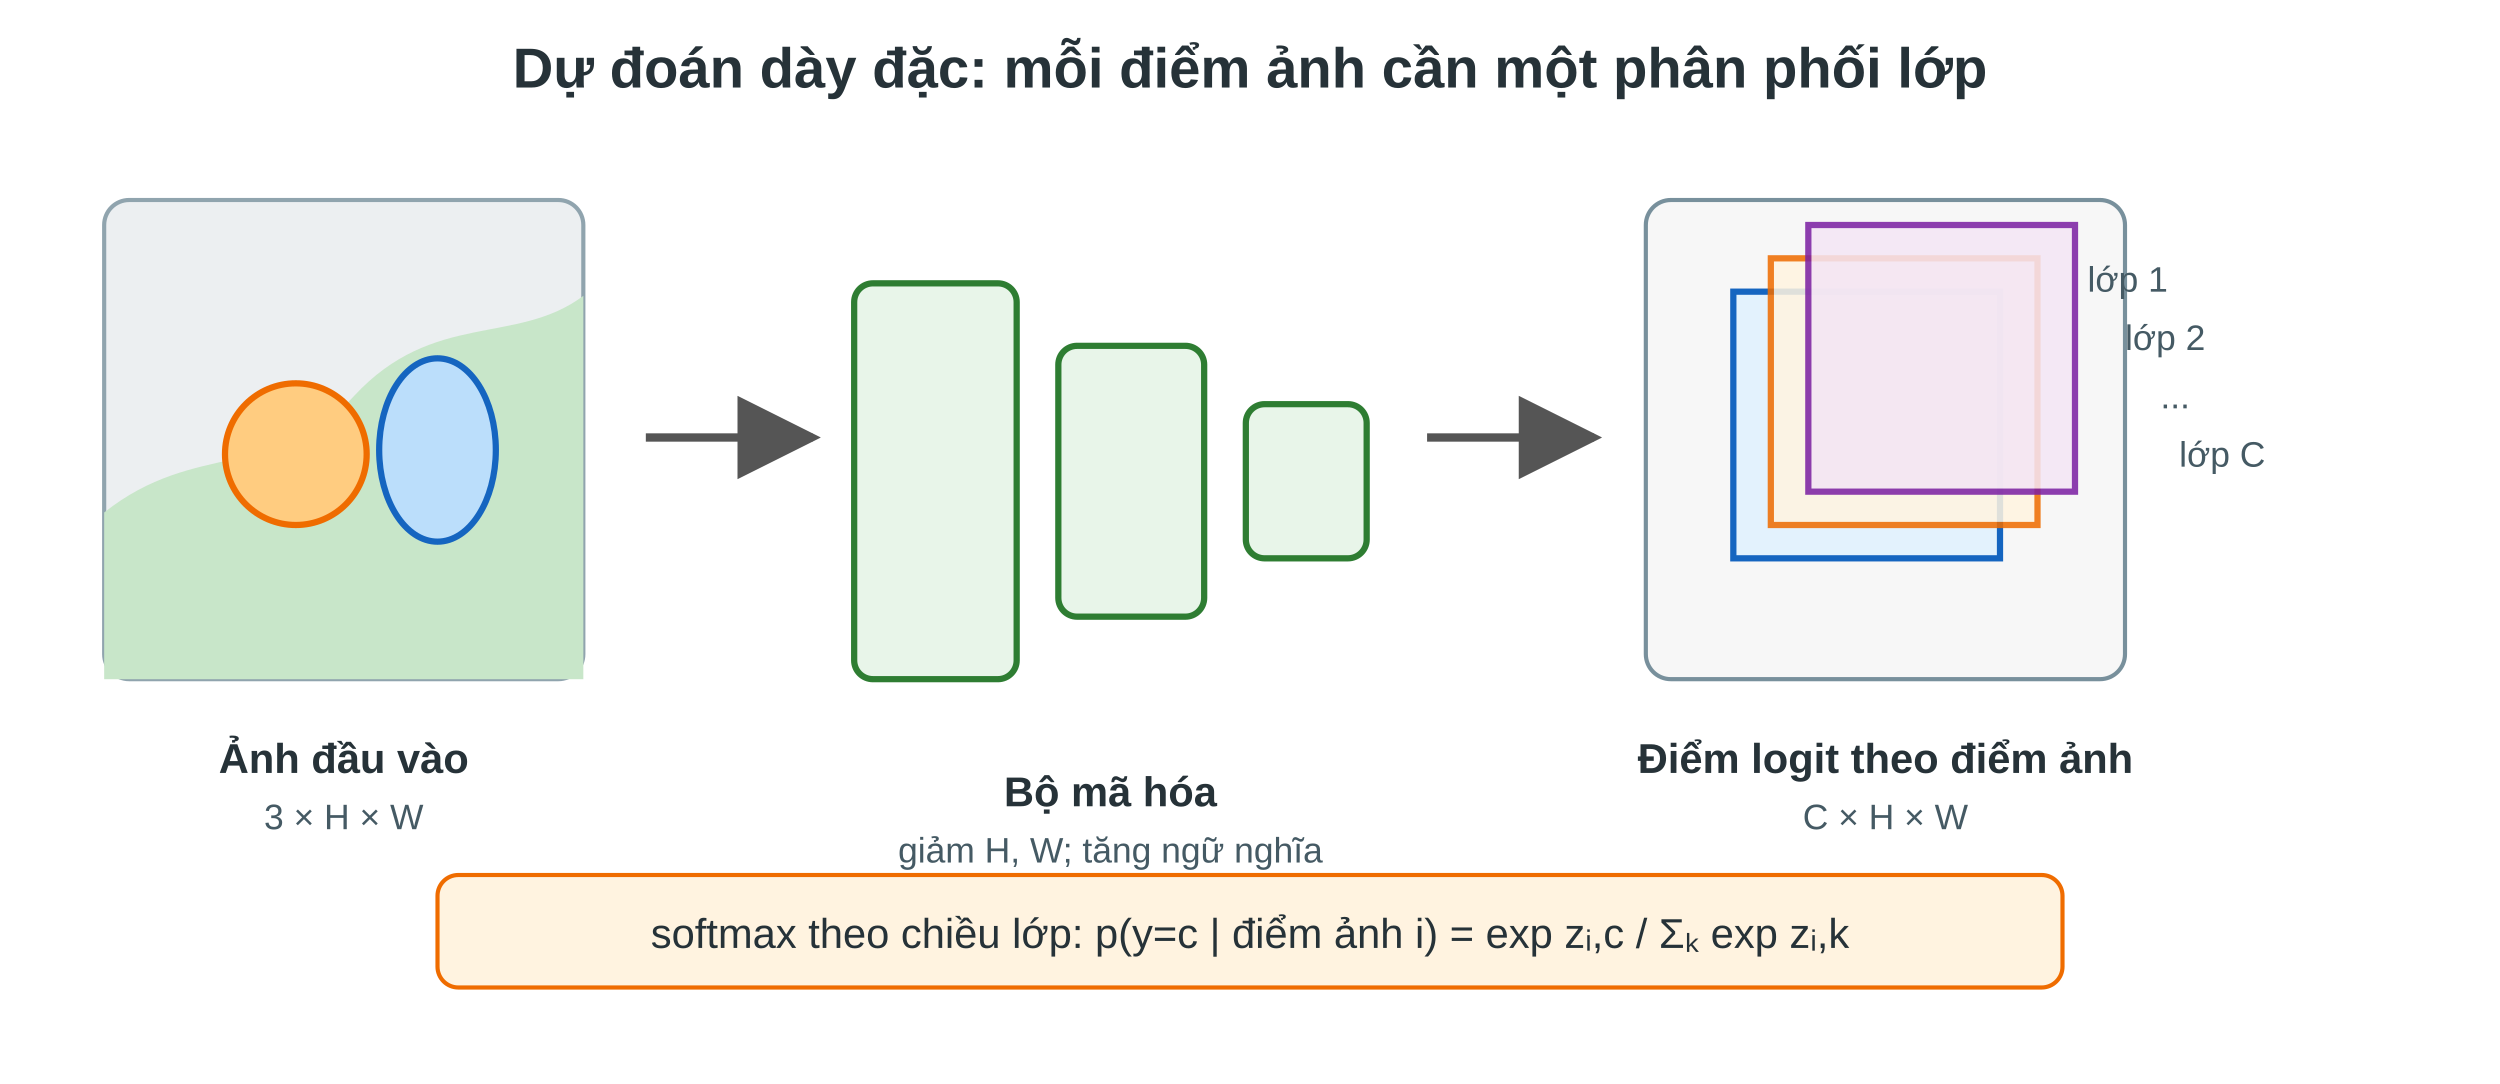
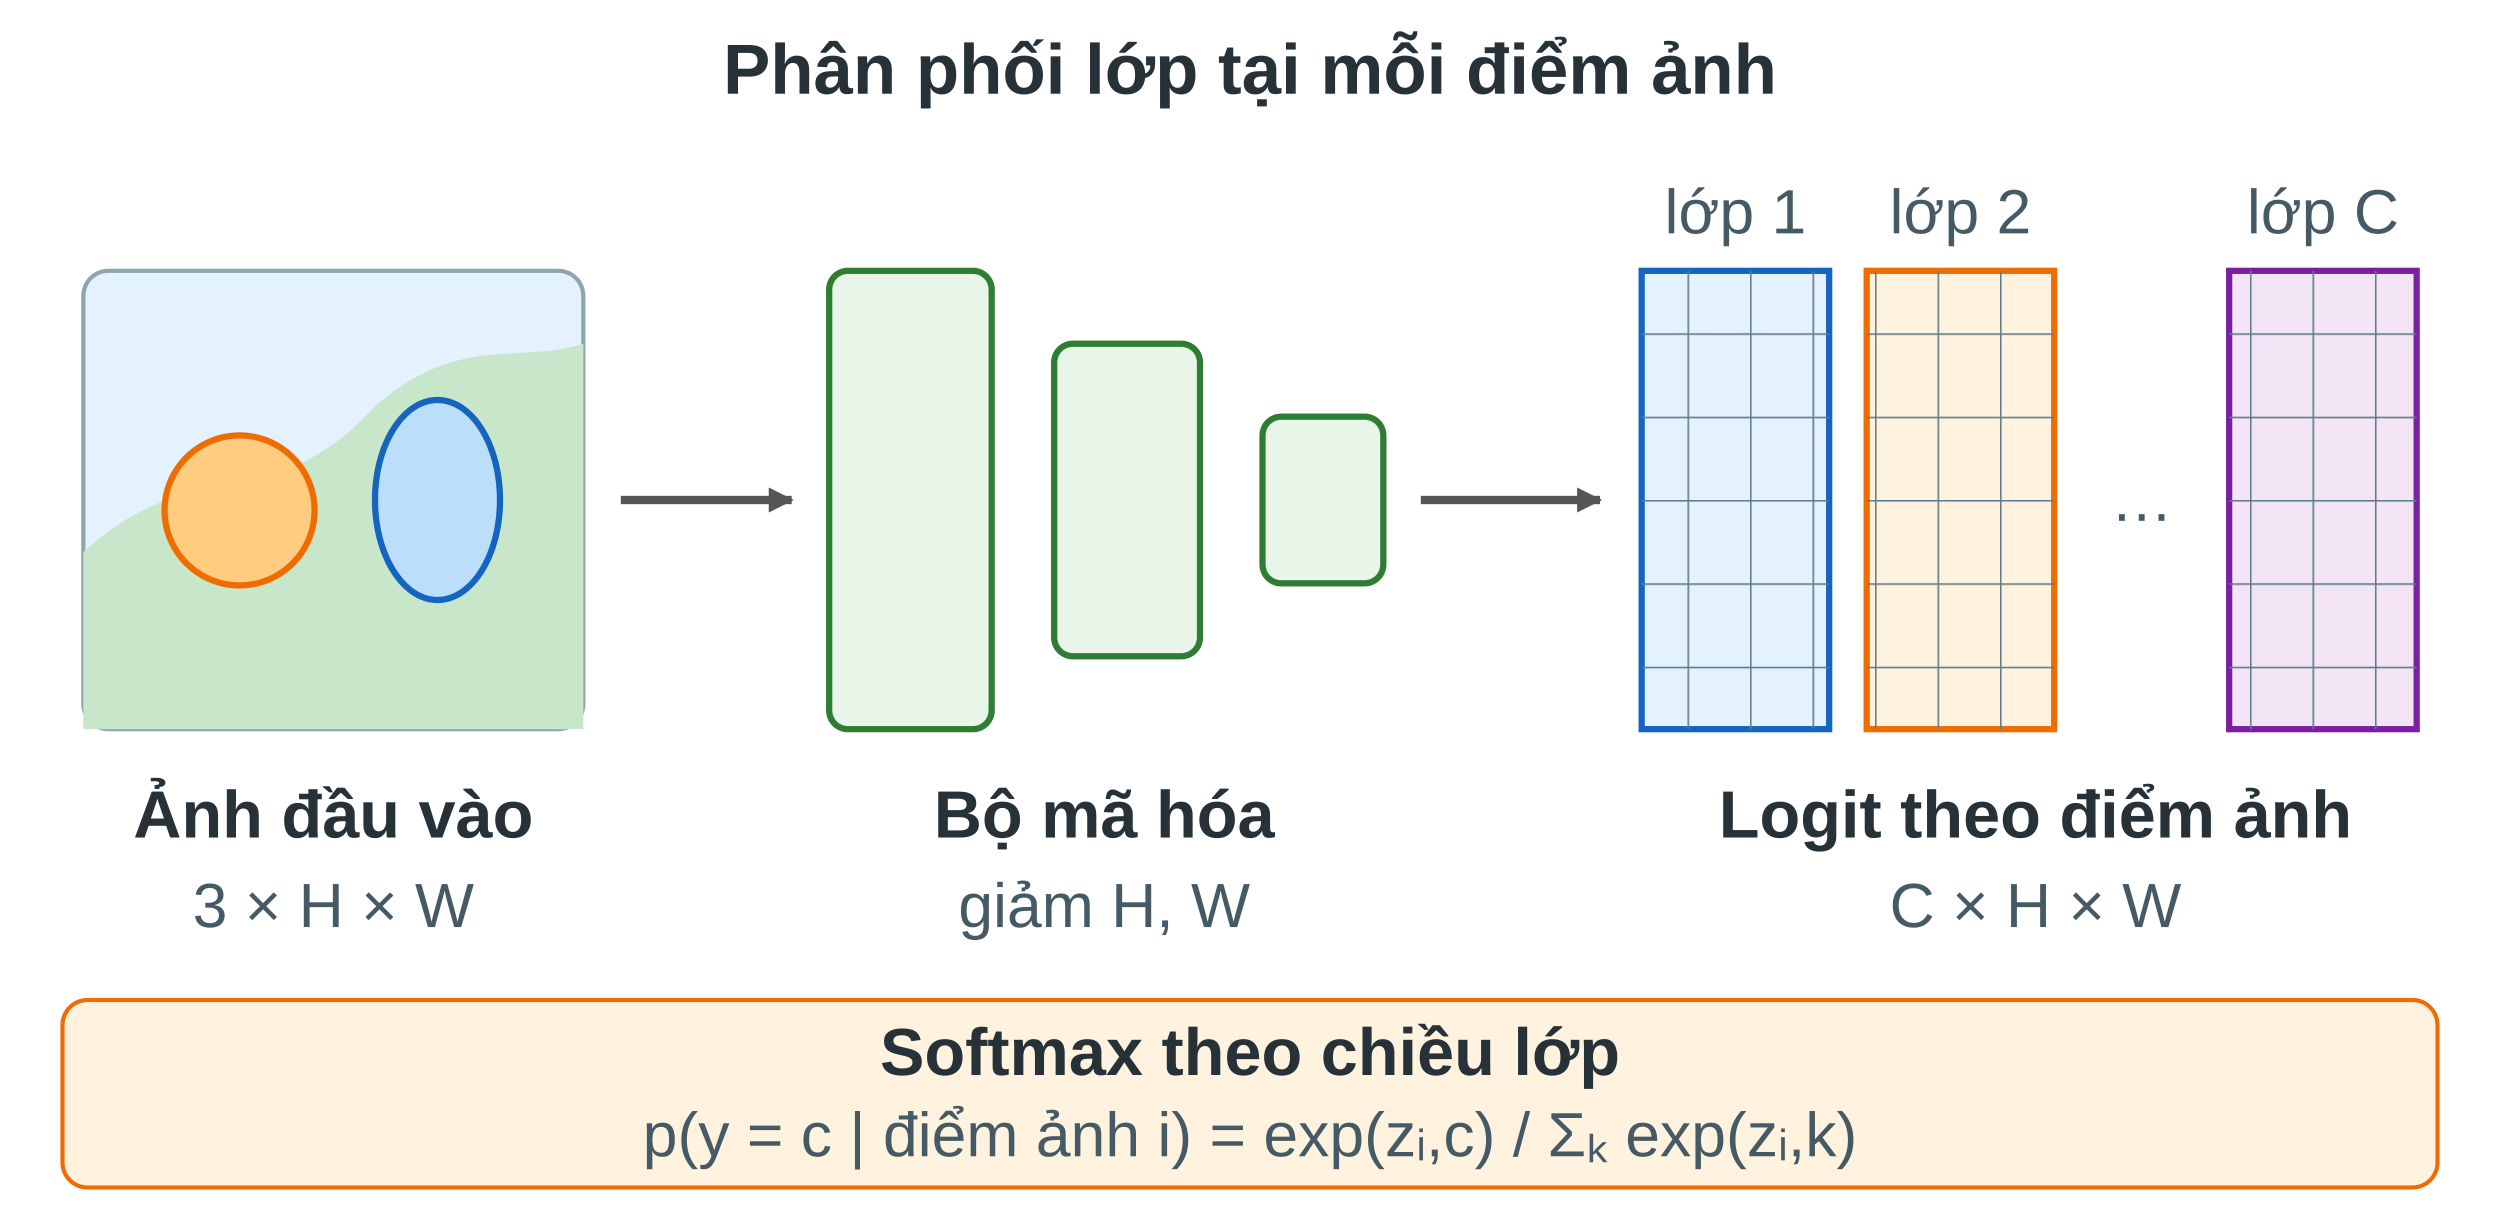
- <svg xmlns="http://www.w3.org/2000/svg" width="1200" height="520" viewBox="0 0 1200 520" role="img" aria-label="Từ ảnh sang ten-xơ điểm logit theo điểm ảnh">
+ <svg xmlns="http://www.w3.org/2000/svg" width="1200" height="590" viewBox="0 0 1200 590" role="img" aria-label="Từ ảnh sang ten-xơ điểm logit theo điểm ảnh">
  <defs>
-     <marker id="arr" markerWidth="10" markerHeight="10" refX="9" refY="5" orient="auto">
-       <path d="M0,0 L10,5 L0,10 Z" fill="#555" />
+     <marker id="dense-arrow" markerUnits="userSpaceOnUse" markerWidth="12" markerHeight="12" refX="11" refY="6" orient="auto">
+       <path d="M0 0 L12 6 L0 12 Z" fill="#555" />
    </marker>
    <style>
-       .t{font:700 27px Arial,sans-serif;fill:#263238}
-       .l{font:700 20px Arial,sans-serif;fill:#263238}
-       .s{font:17px Arial,sans-serif;fill:#455a64}
-       .eq{font:20px Arial,sans-serif;fill:#263238}
+       .dense-title{font:700 34px Arial,sans-serif;fill:#263238;text-anchor:middle}
+       .dense-label{font:700 32px Arial,sans-serif;fill:#263238;text-anchor:middle}
+       .dense-text{font:30px Arial,sans-serif;fill:#455a64;text-anchor:middle}
+       .dense-arrow{fill:none;stroke:#555;stroke-width:4;marker-end:url(#dense-arrow)}
    </style>
+     <pattern id="dense-grid" width="30" height="40" patternUnits="userSpaceOnUse">
+       <path d="M30 0 H0 V40" fill="none" stroke="#607d8b" stroke-width="1.5" />
+     </pattern>
  </defs>
-   <text x="600" y="42" text-anchor="middle" class="t">Dự đoán dày đặc: mỗi điểm ảnh cần một phân phối lớp</text>
-   <g transform="translate(50 96)">
-     <rect x="0" y="0" width="230" height="230" rx="12" fill="#eceff1" stroke="#90a4ae" stroke-width="2" />
-     <path d="M0 150 C44 115 83 135 120 94 C158 53 198 70 230 46 L230 230 L0 230 Z" fill="#c8e6c9" />
-     <circle cx="92" cy="122" r="34" fill="#ffcc80" stroke="#ef6c00" stroke-width="3" />
-     <ellipse cx="160" cy="120" rx="28" ry="44" fill="#bbdefb" stroke="#1565c0" stroke-width="3" />
-     <text x="115" y="275" text-anchor="middle" class="l">Ảnh đầu vào</text>
-     <text x="115" y="302" text-anchor="middle" class="s">3 × H × W</text>
+   <text class="dense-title" x="600" y="45">Phân phối lớp tại mỗi điểm ảnh</text>
+   <g>
+     <rect x="40" y="130" width="240" height="220" rx="12" fill="#e3f2fd" stroke="#90a4ae" stroke-width="2" />
+     <path d="M40 265 C95 215 130 250 180 195 C220 160 248 175 280 165 L280 350 H40 Z" fill="#c8e6c9" />
+     <circle cx="115" cy="245" r="36" fill="#ffcc80" stroke="#ef6c00" stroke-width="3" />
+     <ellipse cx="210" cy="240" rx="30" ry="48" fill="#bbdefb" stroke="#1565c0" stroke-width="3" />
+     <text class="dense-label" x="160" y="402">Ảnh đầu vào</text>
+     <text class="dense-text" x="160" y="445">3 × H × W</text>
  </g>
-   <path d="M310 210 L390 210" stroke="#555" stroke-width="4" marker-end="url(#arr)" />
-   <g transform="translate(410 112)">
-     <rect x="0" y="24" width="78" height="190" rx="9" fill="#e8f5e9" stroke="#2e7d32" stroke-width="3" />
-     <rect x="98" y="54" width="70" height="130" rx="9" fill="#e8f5e9" stroke="#2e7d32" stroke-width="3" />
-     <rect x="188" y="82" width="58" height="74" rx="9" fill="#e8f5e9" stroke="#2e7d32" stroke-width="3" />
-     <text x="123" y="275" text-anchor="middle" class="l">Bộ mã hóa</text>
-     <text x="123" y="302" text-anchor="middle" class="s">giảm H, W; tăng ngữ nghĩa</text>
+   <path class="dense-arrow" d="M298 240 H380" />
+   <g>
+     <rect x="398" y="130" width="78" height="220" rx="9" fill="#e8f5e9" stroke="#2e7d32" stroke-width="3" />
+     <rect x="506" y="165" width="70" height="150" rx="9" fill="#e8f5e9" stroke="#2e7d32" stroke-width="3" />
+     <rect x="606" y="200" width="58" height="80" rx="9" fill="#e8f5e9" stroke="#2e7d32" stroke-width="3" />
+     <text class="dense-label" x="530" y="402">Bộ mã hóa</text>
+     <text class="dense-text" x="530" y="445">giảm H, W</text>
  </g>
-   <path d="M685 210 L765 210" stroke="#555" stroke-width="4" marker-end="url(#arr)" />
-   <g transform="translate(790 96)">
-     <rect x="0" y="0" width="230" height="230" rx="12" fill="#f7f7f7" stroke="#78909c" stroke-width="2" />
-     <g transform="translate(42 44)">
-       <rect x="0" y="0" width="128" height="128" fill="#e3f2fd" stroke="#1565c0" stroke-width="3" />
-       <rect x="18" y="-16" width="128" height="128" fill="#fff3e0" stroke="#ef6c00" stroke-width="3" opacity="0.86" />
-       <rect x="36" y="-32" width="128" height="128" fill="#f3e5f5" stroke="#7b1fa2" stroke-width="3" opacity="0.86" />
-       <text x="170" y="0" class="s">lớp 1</text>
-       <text x="188" y="28" class="s">lớp 2</text>
-       <text x="205" y="56" class="s">...</text>
-       <text x="214" y="84" class="s">lớp C</text>
-     </g>
-     <text x="115" y="275" text-anchor="middle" class="l">Điểm logit theo điểm ảnh</text>
-     <text x="115" y="302" text-anchor="middle" class="s">C × H × W</text>
+   <path class="dense-arrow" d="M682 240 H768" />
+   <g>
+     <text class="dense-text" x="833" y="112">lớp 1</text>
+     <text class="dense-text" x="941" y="112">lớp 2</text>
+     <text class="dense-text" x="1115" y="112">lớp C</text>
+     <rect x="788" y="130" width="90" height="220" fill="#e3f2fd" stroke="#1565c0" stroke-width="3" />
+     <rect x="896" y="130" width="90" height="220" fill="#fff3e0" stroke="#ef6c00" stroke-width="3" />
+     <rect x="1070" y="130" width="90" height="220" fill="#f3e5f5" stroke="#7b1fa2" stroke-width="3" />
+     <rect x="788" y="130" width="90" height="220" fill="url(#dense-grid)" />
+     <rect x="896" y="130" width="90" height="220" fill="url(#dense-grid)" />
+     <rect x="1070" y="130" width="90" height="220" fill="url(#dense-grid)" />
+     <text class="dense-text" x="1028" y="250">…</text>
+     <text class="dense-label" x="977" y="402">Logit theo điểm ảnh</text>
+     <text class="dense-text" x="977" y="445">C × H × W</text>
  </g>
-   <g transform="translate(210 420)">
-     <rect x="0" y="0" width="780" height="54" rx="10" fill="#fff3e0" stroke="#ef6c00" stroke-width="2" />
-     <text x="390" y="35" text-anchor="middle" class="eq">softmax theo chiều lớp: p(y=c | điểm ảnh i) = exp zᵢ,c / Σₖ exp zᵢ,k</text>
-   </g>
+   <rect x="30" y="480" width="1140" height="90" rx="12" fill="#fff3e0" stroke="#ef6c00" stroke-width="2" />
+   <text class="dense-label" x="600" y="516">Softmax theo chiều lớp</text>
+   <text class="dense-text" x="600" y="555">p(y = c | điểm ảnh i) = exp(zᵢ,c) / Σₖ exp(zᵢ,k)</text>
</svg>
